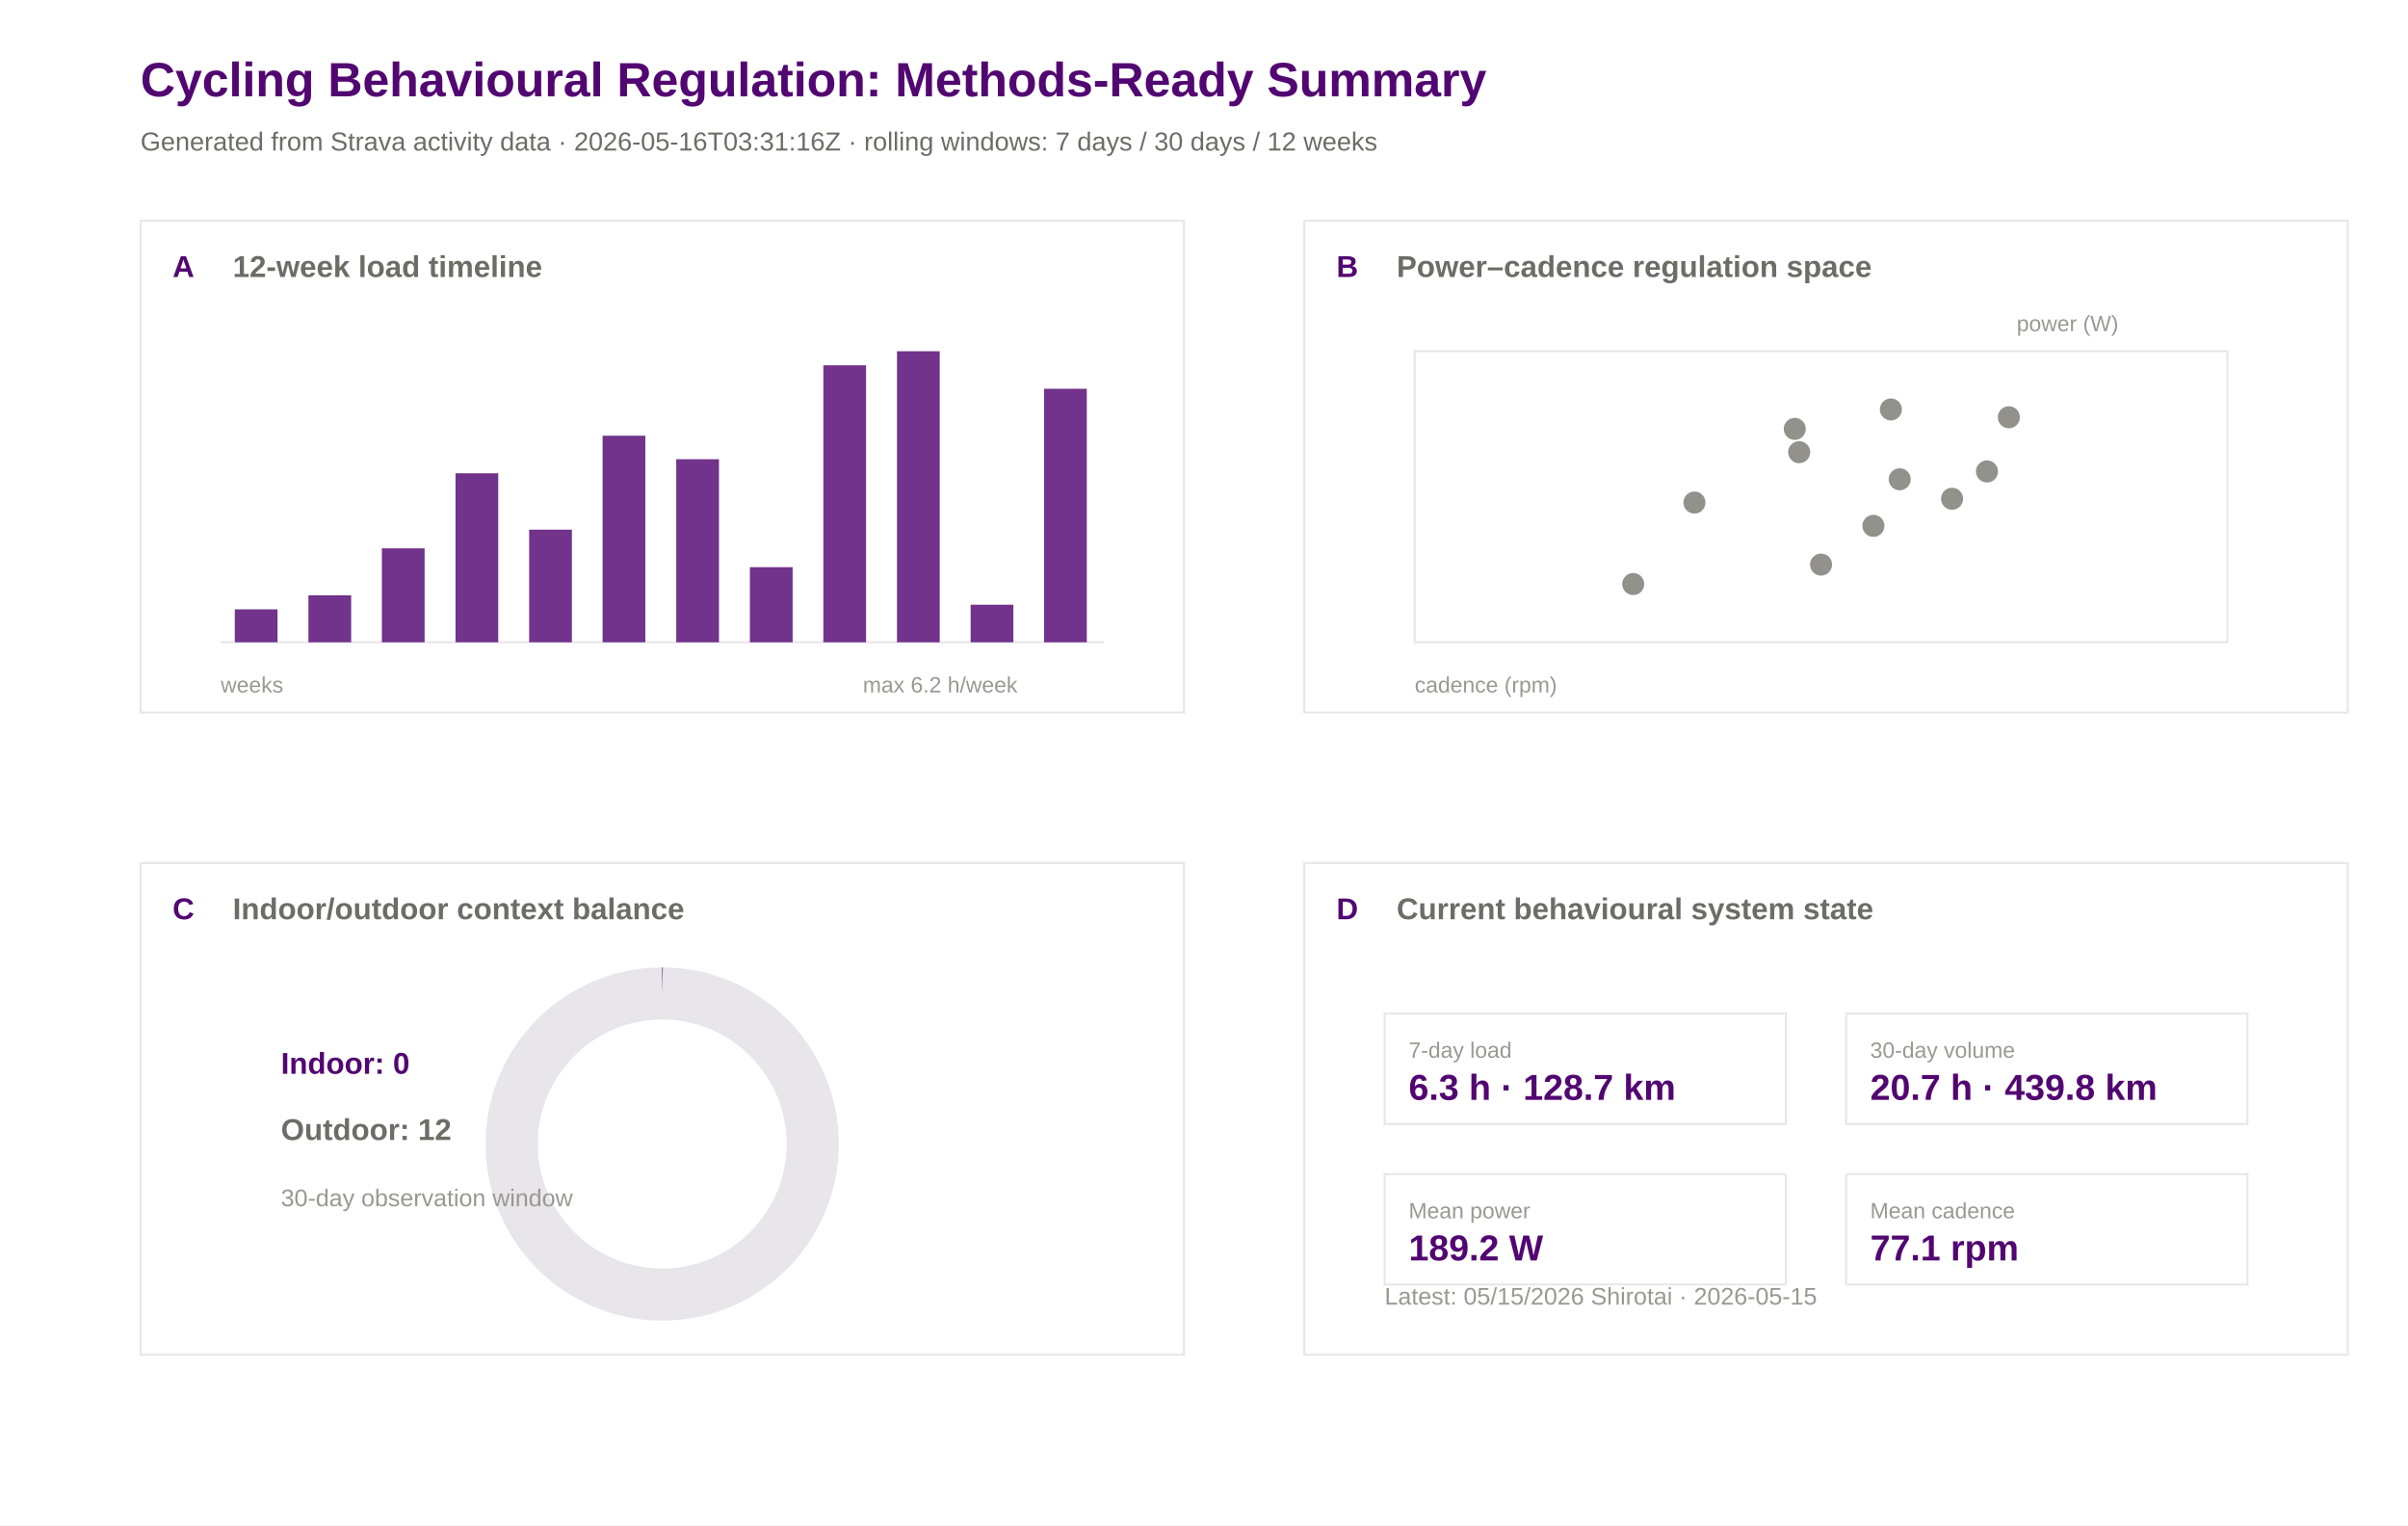
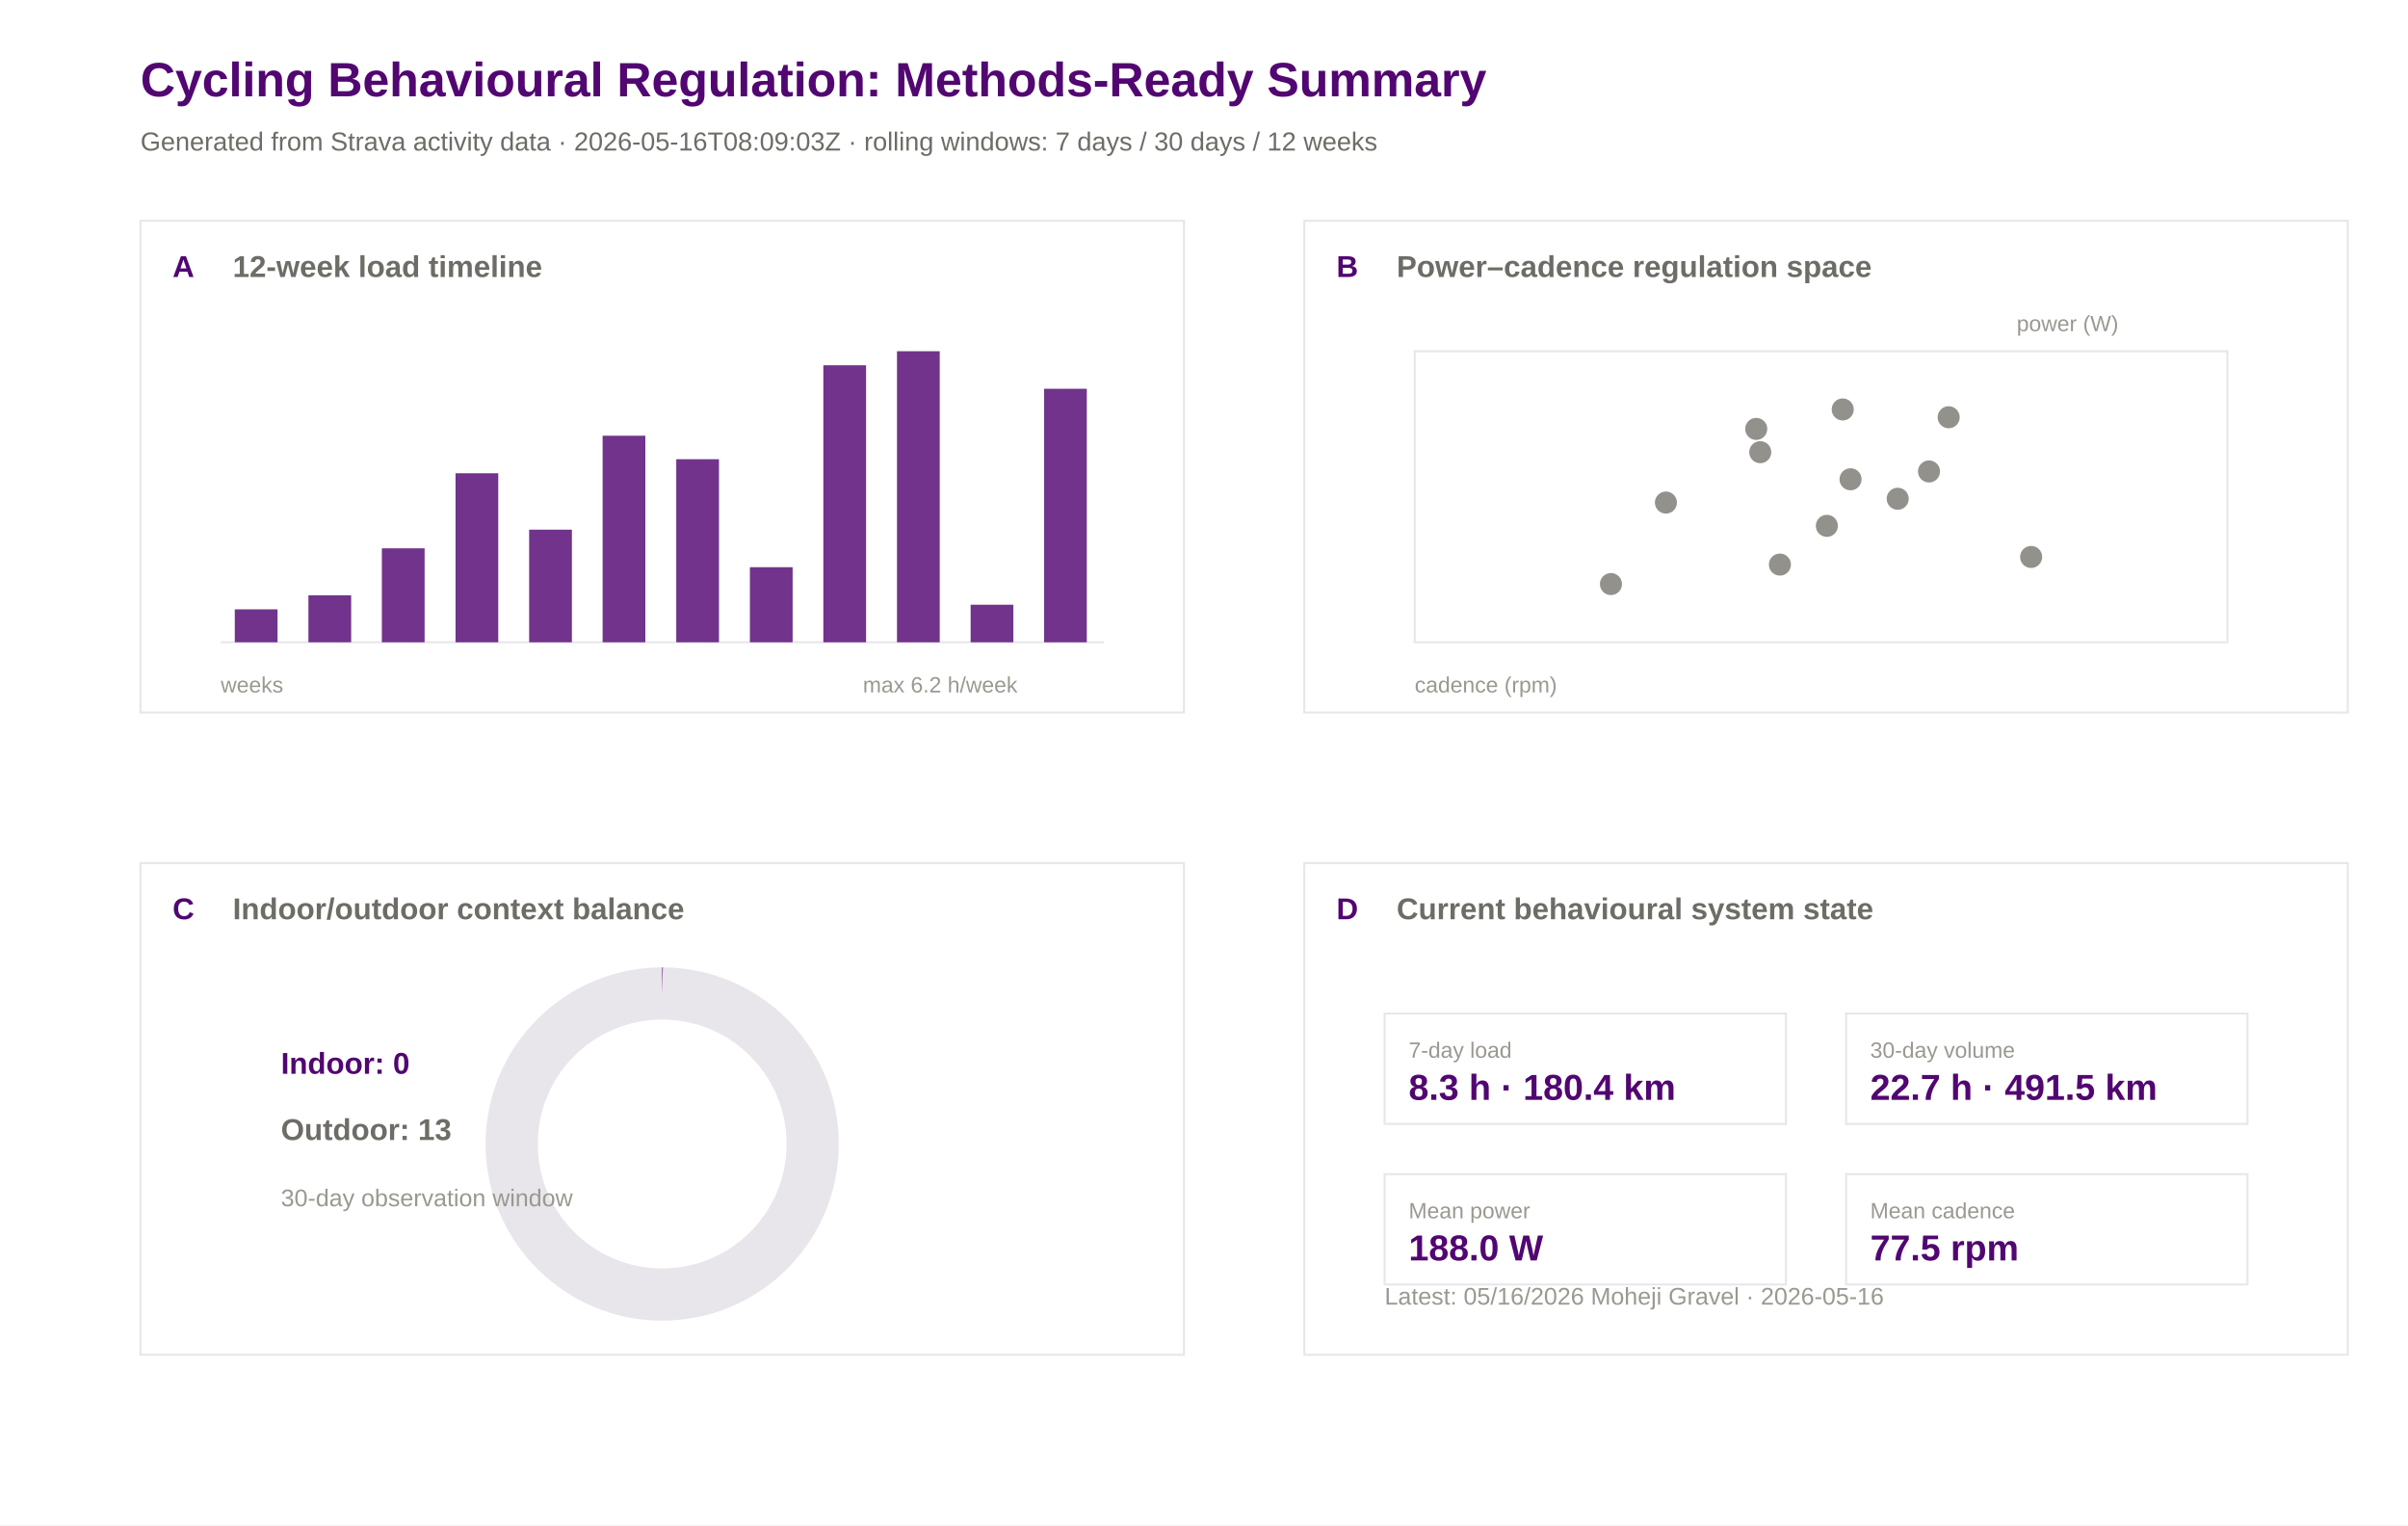
<svg xmlns="http://www.w3.org/2000/svg" width="1200" height="760" viewBox="0 0 1200 760">
  <rect width="100%" height="100%" fill="#ffffff" />
  <text x="70.0" y="48.0" font-family="Arial" font-size="24" font-weight="600" fill="#520671">Cycling Behavioural Regulation: Methods-Ready Summary</text>
-   <text x="70.0" y="75.0" font-family="Arial" font-size="13" font-weight="400" fill="#6e6c66">Generated from Strava activity data · 2026-05-16T03:31:16Z · rolling windows: 7 days / 30 days / 12 weeks</text>
+   <text x="70.0" y="75.0" font-family="Arial" font-size="13" font-weight="400" fill="#6e6c66">Generated from Strava activity data · 2026-05-16T08:09:03Z · rolling windows: 7 days / 30 days / 12 weeks</text>
  <rect x="70" y="110" width="520" height="245" fill="#ffffff" stroke="#e8e5eb" stroke-width="1" />
  <text x="86.0" y="138.0" font-family="Arial" font-size="15" font-weight="600" fill="#520671">A</text>
  <text x="116.0" y="138.0" font-family="Arial" font-size="15" font-weight="600" fill="#6e6c66">12-week load timeline</text>
  <rect x="650" y="110" width="520" height="245" fill="#ffffff" stroke="#e8e5eb" stroke-width="1" />
  <text x="666.0" y="138.0" font-family="Arial" font-size="15" font-weight="600" fill="#520671">B</text>
  <text x="696.0" y="138.0" font-family="Arial" font-size="15" font-weight="600" fill="#6e6c66">Power–cadence regulation space</text>
  <rect x="70" y="430" width="520" height="245" fill="#ffffff" stroke="#e8e5eb" stroke-width="1" />
  <text x="86.0" y="458.0" font-family="Arial" font-size="15" font-weight="600" fill="#520671">C</text>
  <text x="116.0" y="458.0" font-family="Arial" font-size="15" font-weight="600" fill="#6e6c66">Indoor/outdoor context balance</text>
  <rect x="650" y="430" width="520" height="245" fill="#ffffff" stroke="#e8e5eb" stroke-width="1" />
  <text x="666.0" y="458.0" font-family="Arial" font-size="15" font-weight="600" fill="#520671">D</text>
  <text x="696.0" y="458.0" font-family="Arial" font-size="15" font-weight="600" fill="#6e6c66">Current behavioural system state</text>
  <line x1="110" y1="320" x2="550" y2="320" stroke="#e8e5eb" />
  <rect x="117.0" y="303.6" width="21.3" height="16.4" fill="#520671" opacity="0.82" />
  <rect x="153.7" y="296.6" width="21.3" height="23.4" fill="#520671" opacity="0.82" />
  <rect x="190.3" y="273.2" width="21.3" height="46.8" fill="#520671" opacity="0.82" />
  <rect x="227.0" y="235.8" width="21.3" height="84.2" fill="#520671" opacity="0.82" />
  <rect x="263.7" y="263.9" width="21.3" height="56.1" fill="#520671" opacity="0.82" />
  <rect x="300.3" y="217.1" width="21.3" height="102.9" fill="#520671" opacity="0.82" />
  <rect x="337.0" y="228.8" width="21.3" height="91.2" fill="#520671" opacity="0.82" />
  <rect x="373.7" y="282.6" width="21.3" height="37.4" fill="#520671" opacity="0.82" />
  <rect x="410.3" y="182.0" width="21.3" height="138.0" fill="#520671" opacity="0.82" />
  <rect x="447.0" y="175.0" width="21.3" height="145.0" fill="#520671" opacity="0.82" />
  <rect x="483.7" y="301.3" width="21.3" height="18.7" fill="#520671" opacity="0.82" />
  <rect x="520.3" y="193.7" width="21.3" height="126.3" fill="#520671" opacity="0.82" />
  <text x="110.0" y="345.0" font-family="Arial" font-size="11" font-weight="400" fill="#9a9890">weeks</text>
  <text x="430.0" y="345.0" font-family="Arial" font-size="11" font-weight="400" fill="#9a9890">max 6.2 h/week</text>
  <rect x="705" y="175" width="405" height="145" fill="#ffffff" stroke="#e8e5eb" />
-   <circle cx="1001.1" cy="207.9" r="5.5" fill="#6e6c66" opacity="0.75" />
-   <circle cx="813.9" cy="291.0" r="5.5" fill="#6e6c66" opacity="0.75" />
-   <circle cx="990.2" cy="234.9" r="5.5" fill="#6e6c66" opacity="0.75" />
-   <circle cx="896.6" cy="225.3" r="5.5" fill="#6e6c66" opacity="0.75" />
-   <circle cx="942.3" cy="204.0" r="5.5" fill="#6e6c66" opacity="0.75" />
-   <circle cx="894.4" cy="213.7" r="5.5" fill="#6e6c66" opacity="0.75" />
-   <circle cx="972.8" cy="248.5" r="5.5" fill="#6e6c66" opacity="0.75" />
-   <circle cx="844.4" cy="250.4" r="5.5" fill="#6e6c66" opacity="0.75" />
-   <circle cx="907.5" cy="281.3" r="5.5" fill="#6e6c66" opacity="0.75" />
-   <circle cx="946.7" cy="238.8" r="5.5" fill="#6e6c66" opacity="0.75" />
-   <circle cx="933.6" cy="262.0" r="5.5" fill="#6e6c66" opacity="0.75" />
+   <circle cx="971.1" cy="207.9" r="5.5" fill="#6e6c66" opacity="0.75" />
+   <circle cx="802.8" cy="291.0" r="5.5" fill="#6e6c66" opacity="0.75" />
+   <circle cx="961.3" cy="234.9" r="5.5" fill="#6e6c66" opacity="0.75" />
+   <circle cx="877.2" cy="225.3" r="5.5" fill="#6e6c66" opacity="0.75" />
+   <circle cx="918.3" cy="204.0" r="5.5" fill="#6e6c66" opacity="0.75" />
+   <circle cx="875.2" cy="213.7" r="5.5" fill="#6e6c66" opacity="0.75" />
+   <circle cx="945.7" cy="248.5" r="5.5" fill="#6e6c66" opacity="0.75" />
+   <circle cx="830.2" cy="250.4" r="5.5" fill="#6e6c66" opacity="0.75" />
+   <circle cx="887.0" cy="281.3" r="5.5" fill="#6e6c66" opacity="0.75" />
+   <circle cx="922.2" cy="238.8" r="5.5" fill="#6e6c66" opacity="0.75" />
+   <circle cx="910.4" cy="262.0" r="5.5" fill="#6e6c66" opacity="0.75" />
+   <circle cx="1012.2" cy="277.5" r="5.5" fill="#6e6c66" opacity="0.75" />
  <text x="705.0" y="345.0" font-family="Arial" font-size="11" font-weight="400" fill="#9a9890">cadence (rpm)</text>
  <text x="1005.0" y="165.0" font-family="Arial" font-size="11" font-weight="400" fill="#9a9890">power (W)</text>
  <circle cx="330" cy="570" r="75" fill="none" stroke="#e8e5eb" stroke-width="26" />
  <circle cx="330" cy="570" r="75" fill="none" stroke="#520671" stroke-width="26" stroke-dasharray="0.0 471.2" transform="rotate(-90 330 570)" />
  <text x="140.0" y="535.0" font-family="Arial" font-size="15" font-weight="600" fill="#520671">Indoor: 0</text>
-   <text x="140.0" y="568.0" font-family="Arial" font-size="15" font-weight="600" fill="#6e6c66">Outdoor: 12</text>
+   <text x="140.0" y="568.0" font-family="Arial" font-size="15" font-weight="600" fill="#6e6c66">Outdoor: 13</text>
  <text x="140.0" y="601.0" font-family="Arial" font-size="12" font-weight="400" fill="#9a9890">30-day observation window</text>
  <rect x="690" y="505" width="200" height="55" fill="#ffffff" stroke="#e8e5eb" />
  <text x="702.0" y="527.0" font-family="Arial" font-size="11" font-weight="500" fill="#9a9890">7-day load</text>
-   <text x="702.0" y="548.0" font-family="Arial" font-size="18" font-weight="600" fill="#520671">6.3 h · 128.7 km</text>
+   <text x="702.0" y="548.0" font-family="Arial" font-size="18" font-weight="600" fill="#520671">8.3 h · 180.4 km</text>
  <rect x="920" y="505" width="200" height="55" fill="#ffffff" stroke="#e8e5eb" />
  <text x="932.0" y="527.0" font-family="Arial" font-size="11" font-weight="500" fill="#9a9890">30-day volume</text>
-   <text x="932.0" y="548.0" font-family="Arial" font-size="18" font-weight="600" fill="#520671">20.7 h · 439.8 km</text>
+   <text x="932.0" y="548.0" font-family="Arial" font-size="18" font-weight="600" fill="#520671">22.7 h · 491.5 km</text>
  <rect x="690" y="585" width="200" height="55" fill="#ffffff" stroke="#e8e5eb" />
  <text x="702.0" y="607.0" font-family="Arial" font-size="11" font-weight="500" fill="#9a9890">Mean power</text>
-   <text x="702.0" y="628.0" font-family="Arial" font-size="18" font-weight="600" fill="#520671">189.2 W</text>
+   <text x="702.0" y="628.0" font-family="Arial" font-size="18" font-weight="600" fill="#520671">188.0 W</text>
  <rect x="920" y="585" width="200" height="55" fill="#ffffff" stroke="#e8e5eb" />
  <text x="932.0" y="607.0" font-family="Arial" font-size="11" font-weight="500" fill="#9a9890">Mean cadence</text>
-   <text x="932.0" y="628.0" font-family="Arial" font-size="18" font-weight="600" fill="#520671">77.1 rpm</text>
-   <text x="690.0" y="650.0" font-family="Arial" font-size="12" font-weight="400" fill="#9a9890">Latest: 05/15/2026 Shirotai · 2026-05-15</text>
+   <text x="932.0" y="628.0" font-family="Arial" font-size="18" font-weight="600" fill="#520671">77.5 rpm</text>
+   <text x="690.0" y="650.0" font-family="Arial" font-size="12" font-weight="400" fill="#9a9890">Latest: 05/16/2026 Moheji Gravel · 2026-05-16</text>
</svg>
